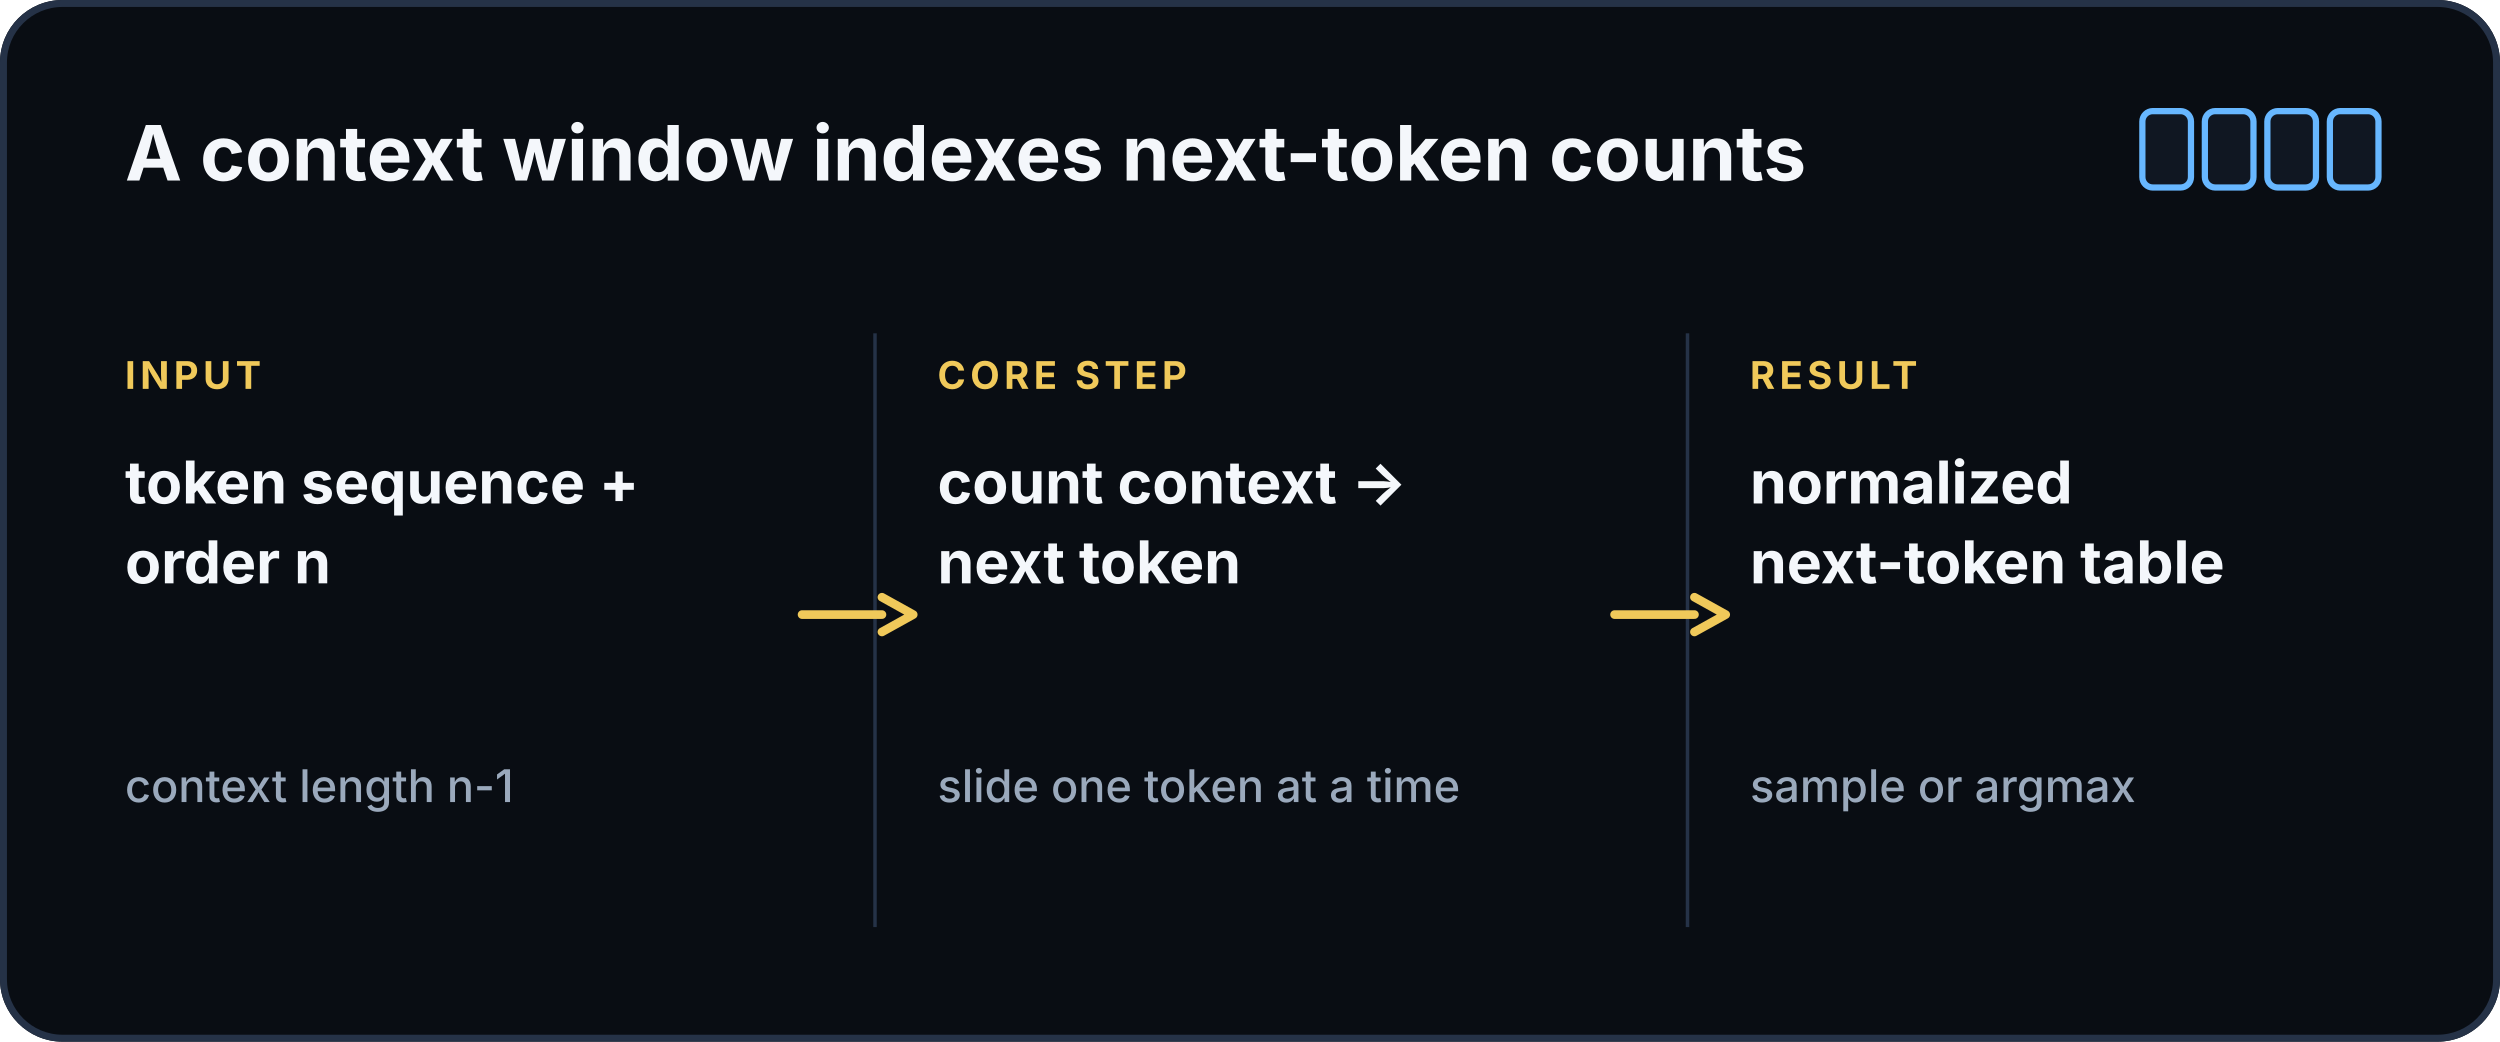
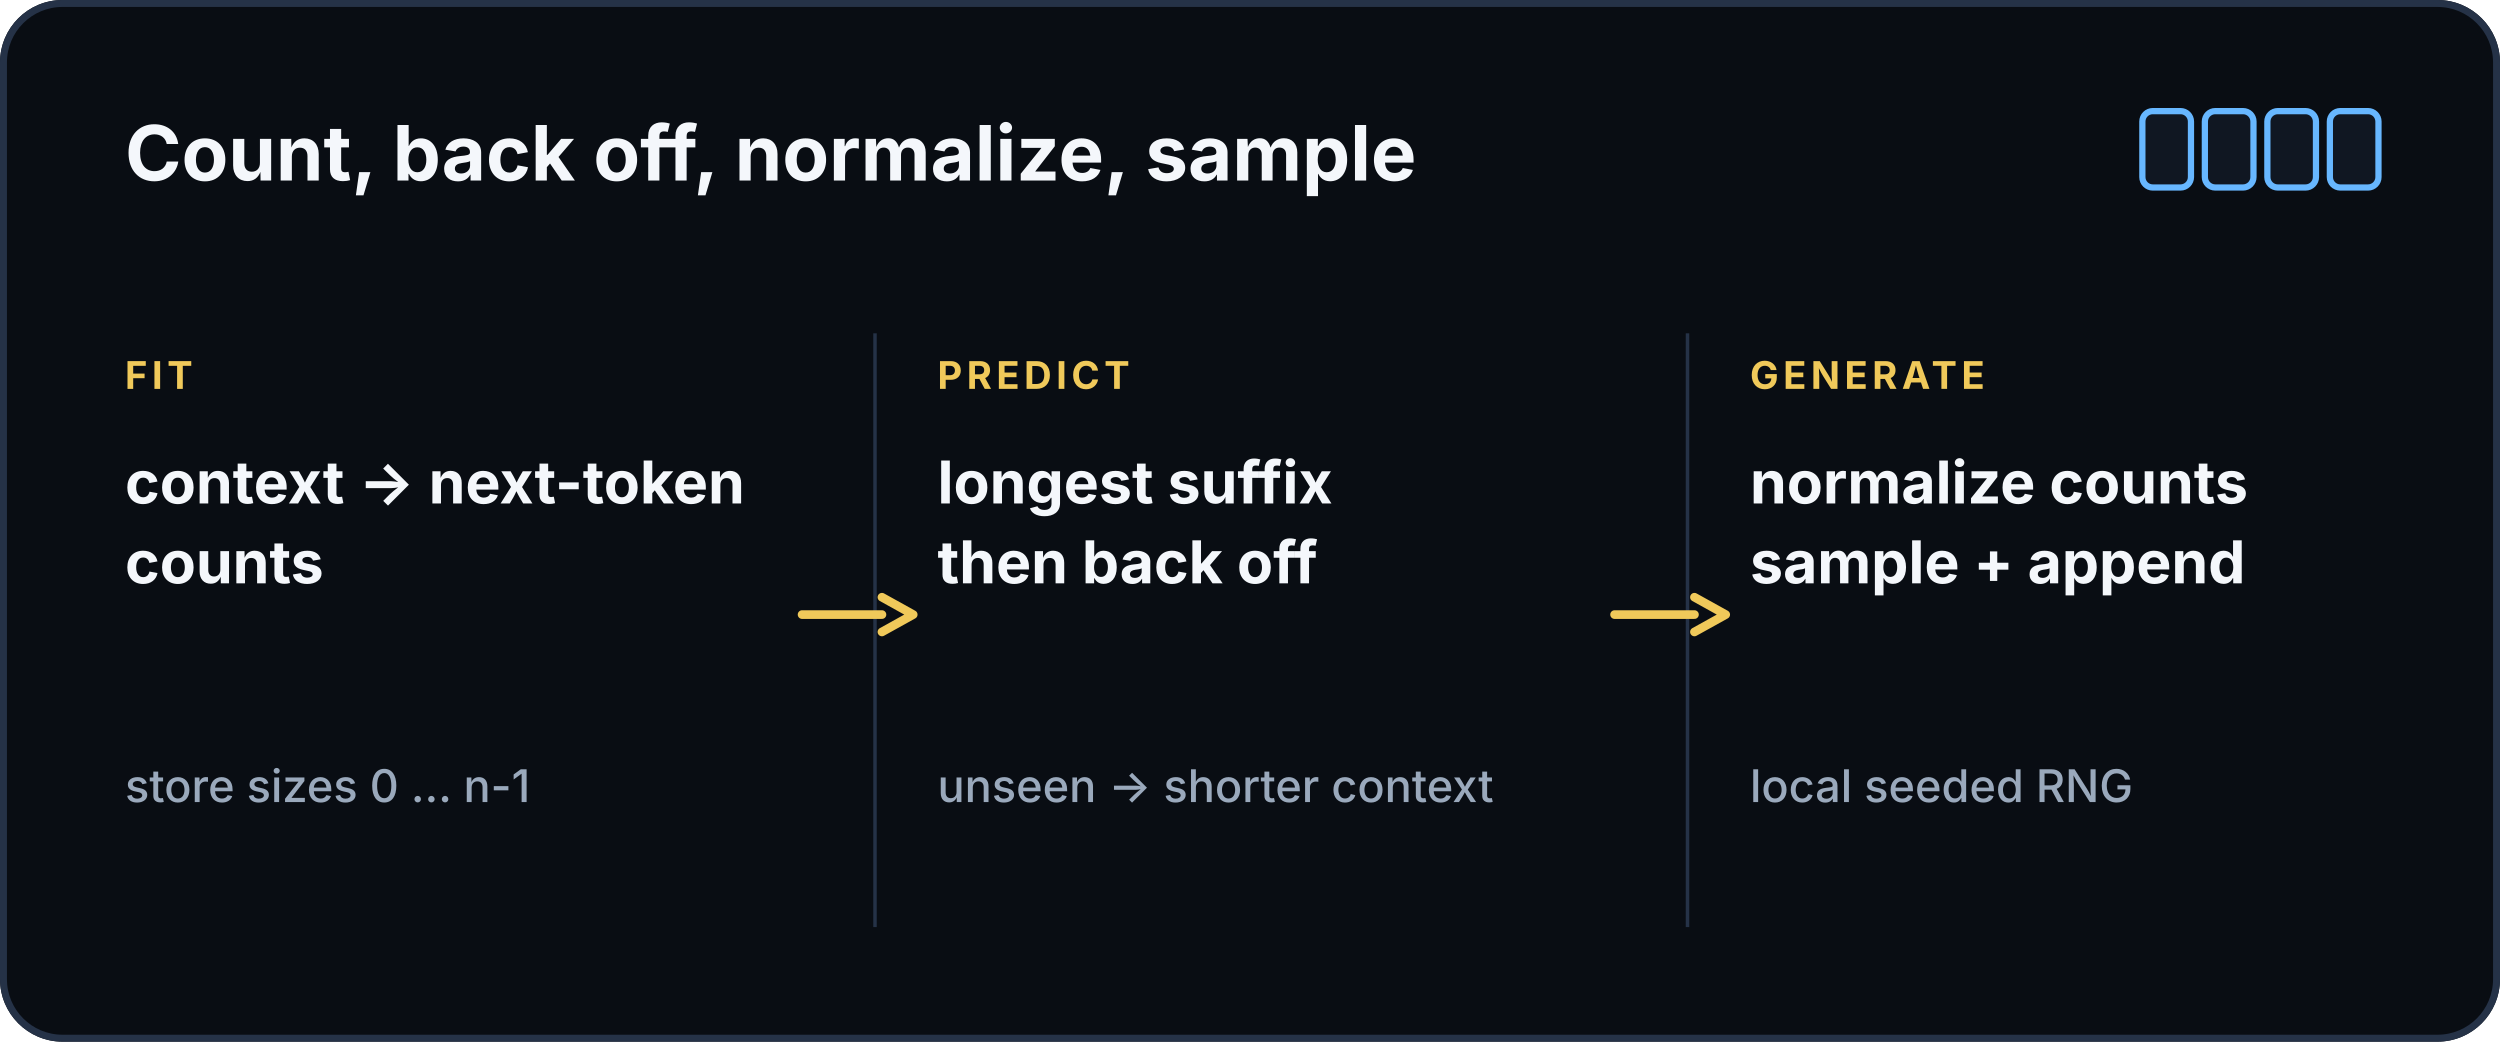
<svg xmlns="http://www.w3.org/2000/svg" width="720" height="300" viewBox="0 0 720 300" role="img" aria-labelledby="title desc">
  <rect width="720" height="300" rx="18" fill="#090d13" />
  <rect x="1" y="1" width="718" height="298" rx="17" fill="none" stroke="#253247" stroke-width="2" />
-   <text x="36" y="52" fill="#f4f7fb" font-family="Inter, ui-sans-serif, system-ui, sans-serif" font-size="22" font-weight="720">A context window indexes next-token counts</text>
+   <text x="36" y="52" fill="#f4f7fb" font-family="Inter, ui-sans-serif, system-ui, sans-serif" font-size="22" font-weight="720">Count, back off, normalize, sample</text>
  <g fill="#101722" stroke="#67b7ff" stroke-width="1.8">
    <rect x="617" y="32" width="14" height="22" rx="3" />
    <rect x="635" y="32" width="14" height="22" rx="3" />
    <rect x="653" y="32" width="14" height="22" rx="3" />
    <rect x="671" y="32" width="14" height="22" rx="3" />
  </g>
  <path d="M252 96 V267 M486 96 V267" stroke="#253247" stroke-width="1" />
  <g>
-     <text x="36" y="112" fill="#f0c95a" font-family="Inter, ui-sans-serif, system-ui, sans-serif" font-size="11" font-weight="750" letter-spacing="1.3">INPUT</text>
-     <text x="36" y="145" fill="#f4f7fb" font-family="Inter, ui-sans-serif, system-ui, sans-serif" font-size="17" font-weight="680">token sequence +</text>
-     <text x="36" y="168" fill="#f4f7fb" font-family="Inter, ui-sans-serif, system-ui, sans-serif" font-size="17" font-weight="680">order n</text>
-     <text x="36" y="231" fill="#9aa9bc" font-family="Inter, ui-sans-serif, system-ui, sans-serif" font-size="13" font-weight="450">context length n-1</text>
+     <text x="36" y="112" fill="#f0c95a" font-family="Inter, ui-sans-serif, system-ui, sans-serif" font-size="11" font-weight="750" letter-spacing="1.3">FIT</text>
+     <text x="36" y="145" fill="#f4f7fb" font-family="Inter, ui-sans-serif, system-ui, sans-serif" font-size="17" font-weight="680">context -&gt; next-token</text>
+     <text x="36" y="168" fill="#f4f7fb" font-family="Inter, ui-sans-serif, system-ui, sans-serif" font-size="17" font-weight="680">counts</text>
+     <text x="36" y="231" fill="#9aa9bc" font-family="Inter, ui-sans-serif, system-ui, sans-serif" font-size="13" font-weight="450">store sizes 0 ... n-1</text>
  </g>
  <g>
-     <text x="270" y="112" fill="#f0c95a" font-family="Inter, ui-sans-serif, system-ui, sans-serif" font-size="11" font-weight="750" letter-spacing="1.3">CORE STEP</text>
-     <text x="270" y="145" fill="#f4f7fb" font-family="Inter, ui-sans-serif, system-ui, sans-serif" font-size="17" font-weight="680">count context -&gt;</text>
-     <text x="270" y="168" fill="#f4f7fb" font-family="Inter, ui-sans-serif, system-ui, sans-serif" font-size="17" font-weight="680">next token</text>
-     <text x="270" y="231" fill="#9aa9bc" font-family="Inter, ui-sans-serif, system-ui, sans-serif" font-size="13" font-weight="450">slide one token at a time</text>
+     <text x="270" y="112" fill="#f0c95a" font-family="Inter, ui-sans-serif, system-ui, sans-serif" font-size="11" font-weight="750" letter-spacing="1.3">PREDICT</text>
+     <text x="270" y="145" fill="#f4f7fb" font-family="Inter, ui-sans-serif, system-ui, sans-serif" font-size="17" font-weight="680">longest suffix</text>
+     <text x="270" y="168" fill="#f4f7fb" font-family="Inter, ui-sans-serif, system-ui, sans-serif" font-size="17" font-weight="680">then back off</text>
+     <text x="270" y="231" fill="#9aa9bc" font-family="Inter, ui-sans-serif, system-ui, sans-serif" font-size="13" font-weight="450">unseen -&gt; shorter context</text>
  </g>
  <g>
-     <text x="504" y="112" fill="#f0c95a" font-family="Inter, ui-sans-serif, system-ui, sans-serif" font-size="11" font-weight="750" letter-spacing="1.3">RESULT</text>
-     <text x="504" y="145" fill="#f4f7fb" font-family="Inter, ui-sans-serif, system-ui, sans-serif" font-size="17" font-weight="680">normalized</text>
-     <text x="504" y="168" fill="#f4f7fb" font-family="Inter, ui-sans-serif, system-ui, sans-serif" font-size="17" font-weight="680">next-token table</text>
-     <text x="504" y="231" fill="#9aa9bc" font-family="Inter, ui-sans-serif, system-ui, sans-serif" font-size="13" font-weight="450">sample or argmax</text>
+     <text x="504" y="112" fill="#f0c95a" font-family="Inter, ui-sans-serif, system-ui, sans-serif" font-size="11" font-weight="750" letter-spacing="1.3">GENERATE</text>
+     <text x="504" y="145" fill="#f4f7fb" font-family="Inter, ui-sans-serif, system-ui, sans-serif" font-size="17" font-weight="680">normalize counts</text>
+     <text x="504" y="168" fill="#f4f7fb" font-family="Inter, ui-sans-serif, system-ui, sans-serif" font-size="17" font-weight="680">sample + append</text>
+     <text x="504" y="231" fill="#9aa9bc" font-family="Inter, ui-sans-serif, system-ui, sans-serif" font-size="13" font-weight="450">local seeded RNG</text>
  </g>
-   <path d="M231 177 H254" stroke="#f0c95a" stroke-width="2.5" stroke-linecap="round" />
-   <path d="M254 172 L263 177 L254 182" fill="none" stroke="#f0c95a" stroke-width="2.5" stroke-linecap="round" stroke-linejoin="round" />
-   <path d="M465 177 H488" stroke="#f0c95a" stroke-width="2.5" stroke-linecap="round" />
-   <path d="M488 172 L497 177 L488 182" fill="none" stroke="#f0c95a" stroke-width="2.5" stroke-linecap="round" stroke-linejoin="round" />
+   <path d="M231 177 H254 M465 177 H488" stroke="#f0c95a" stroke-width="2.5" stroke-linecap="round" />
+   <path d="M254 172 L263 177 L254 182 M488 172 L497 177 L488 182" fill="none" stroke="#f0c95a" stroke-width="2.5" stroke-linecap="round" stroke-linejoin="round" />
</svg>
